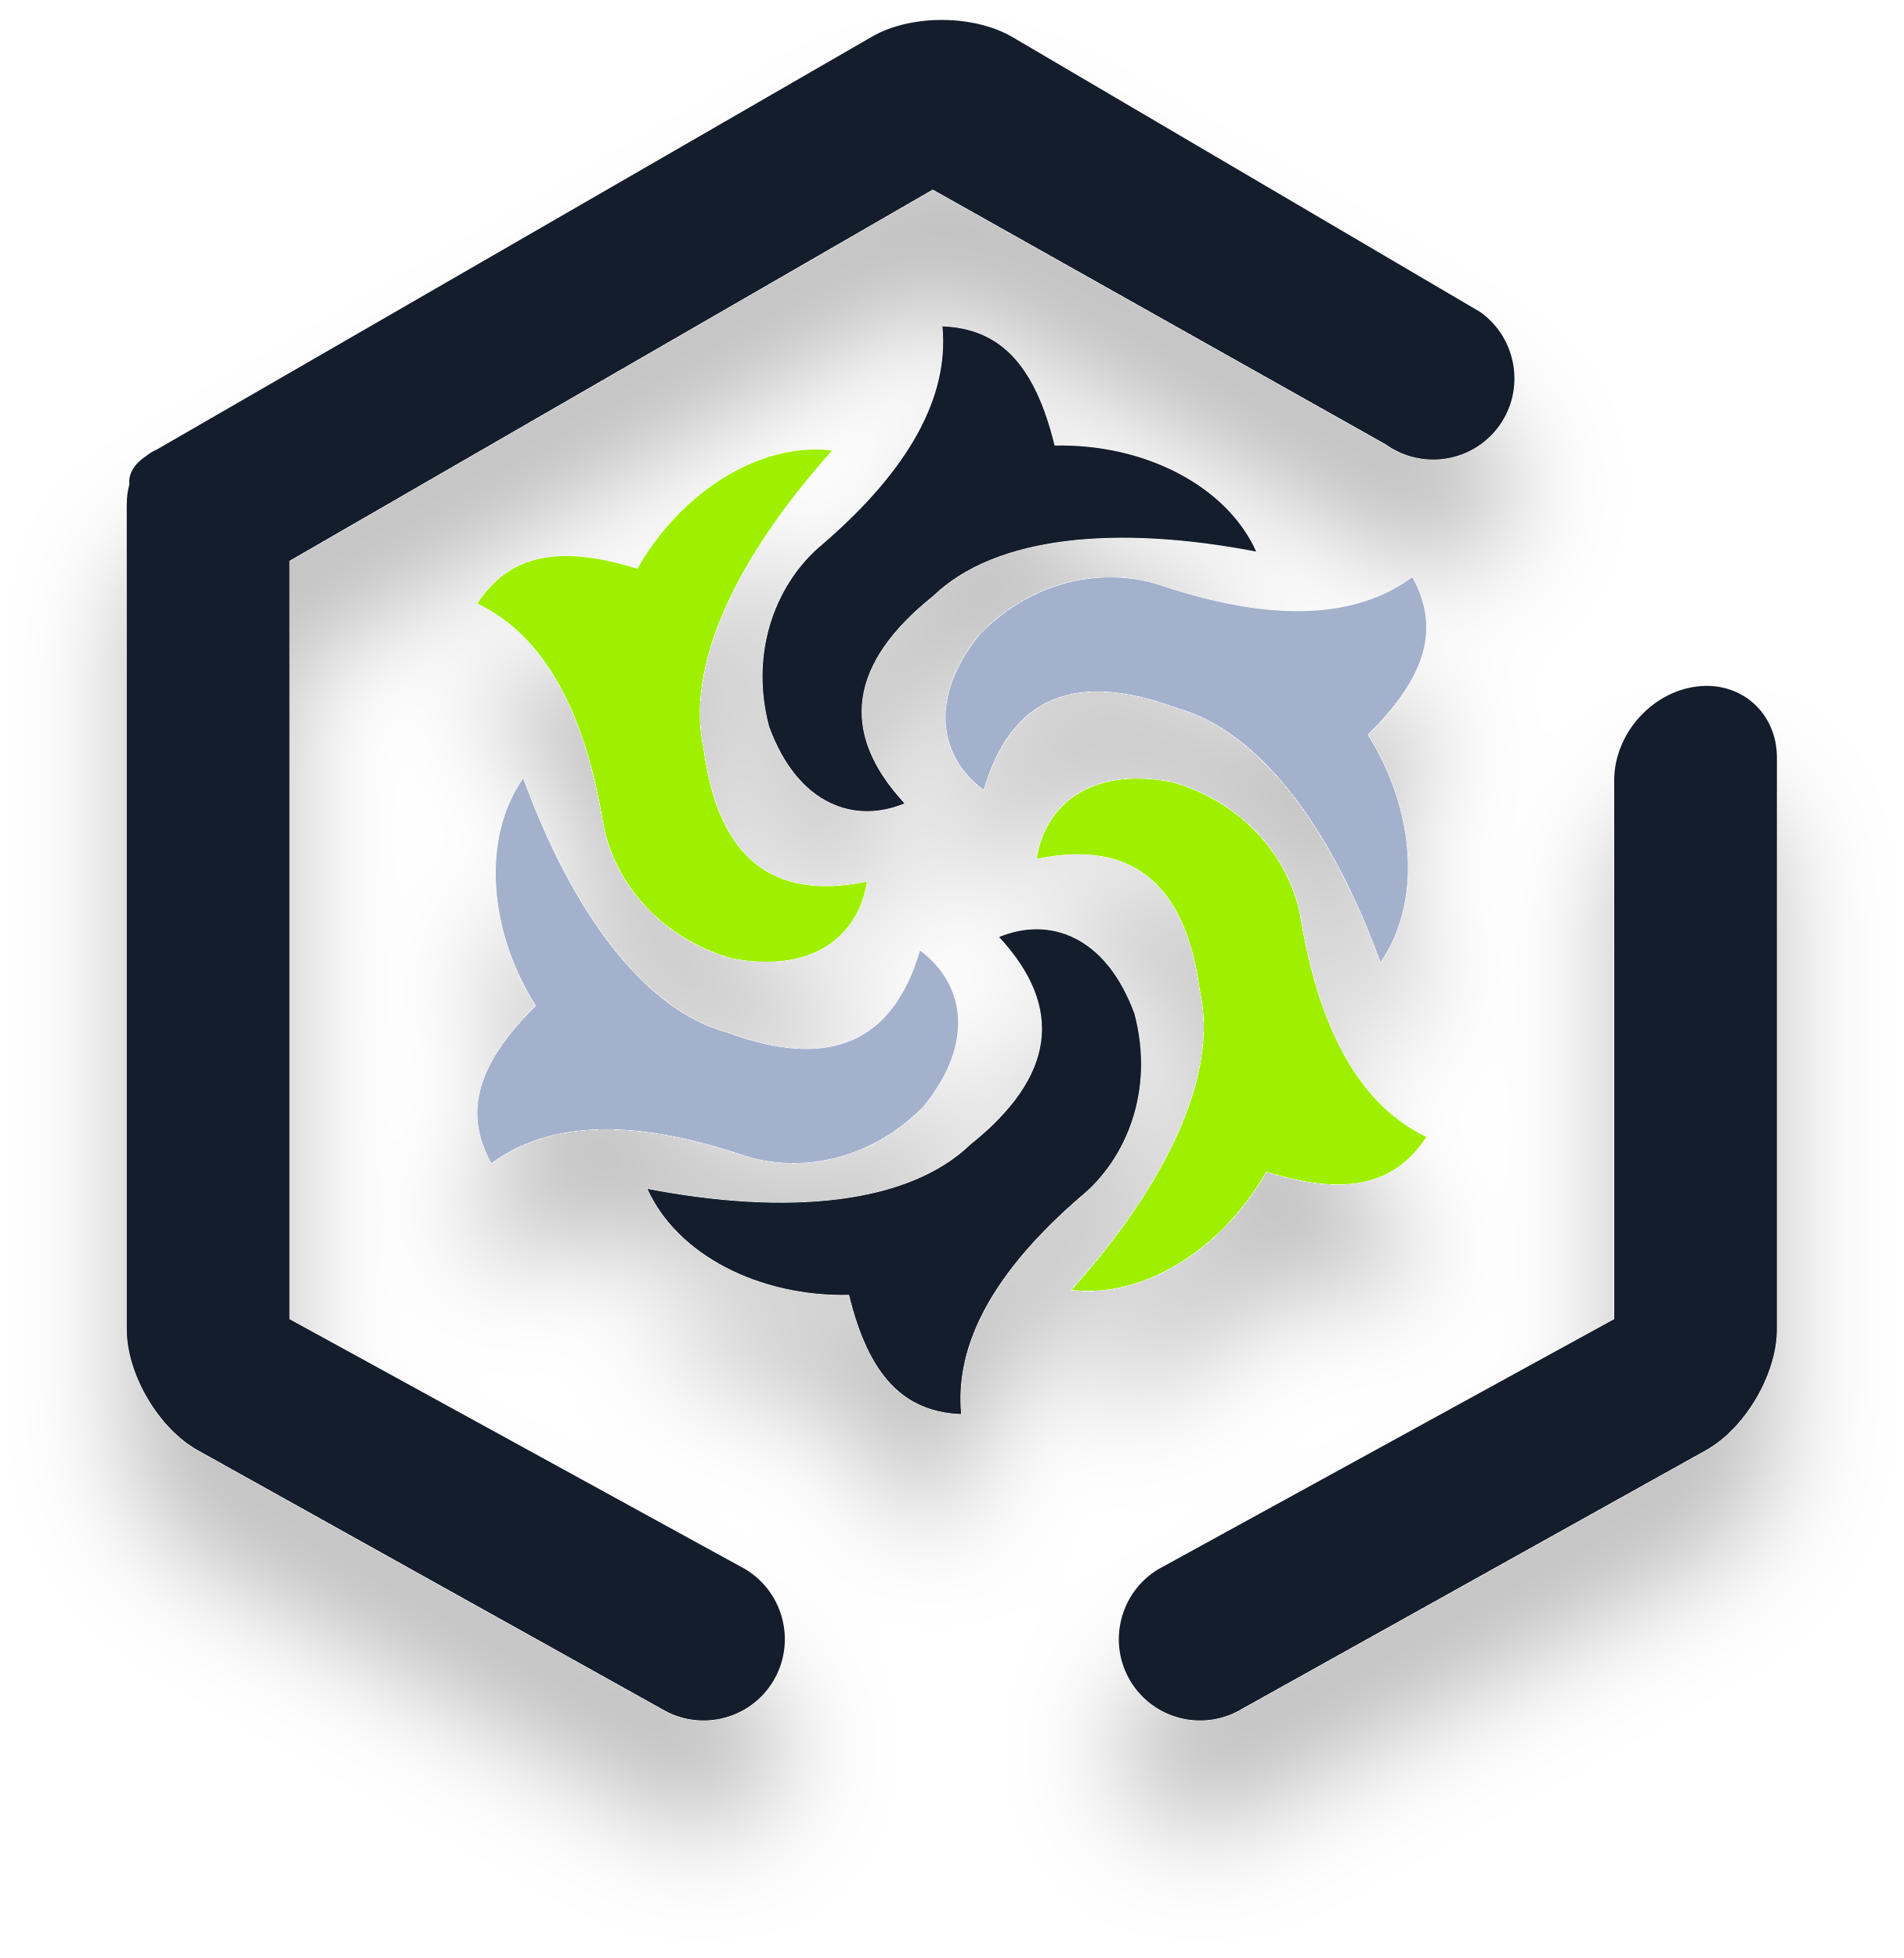
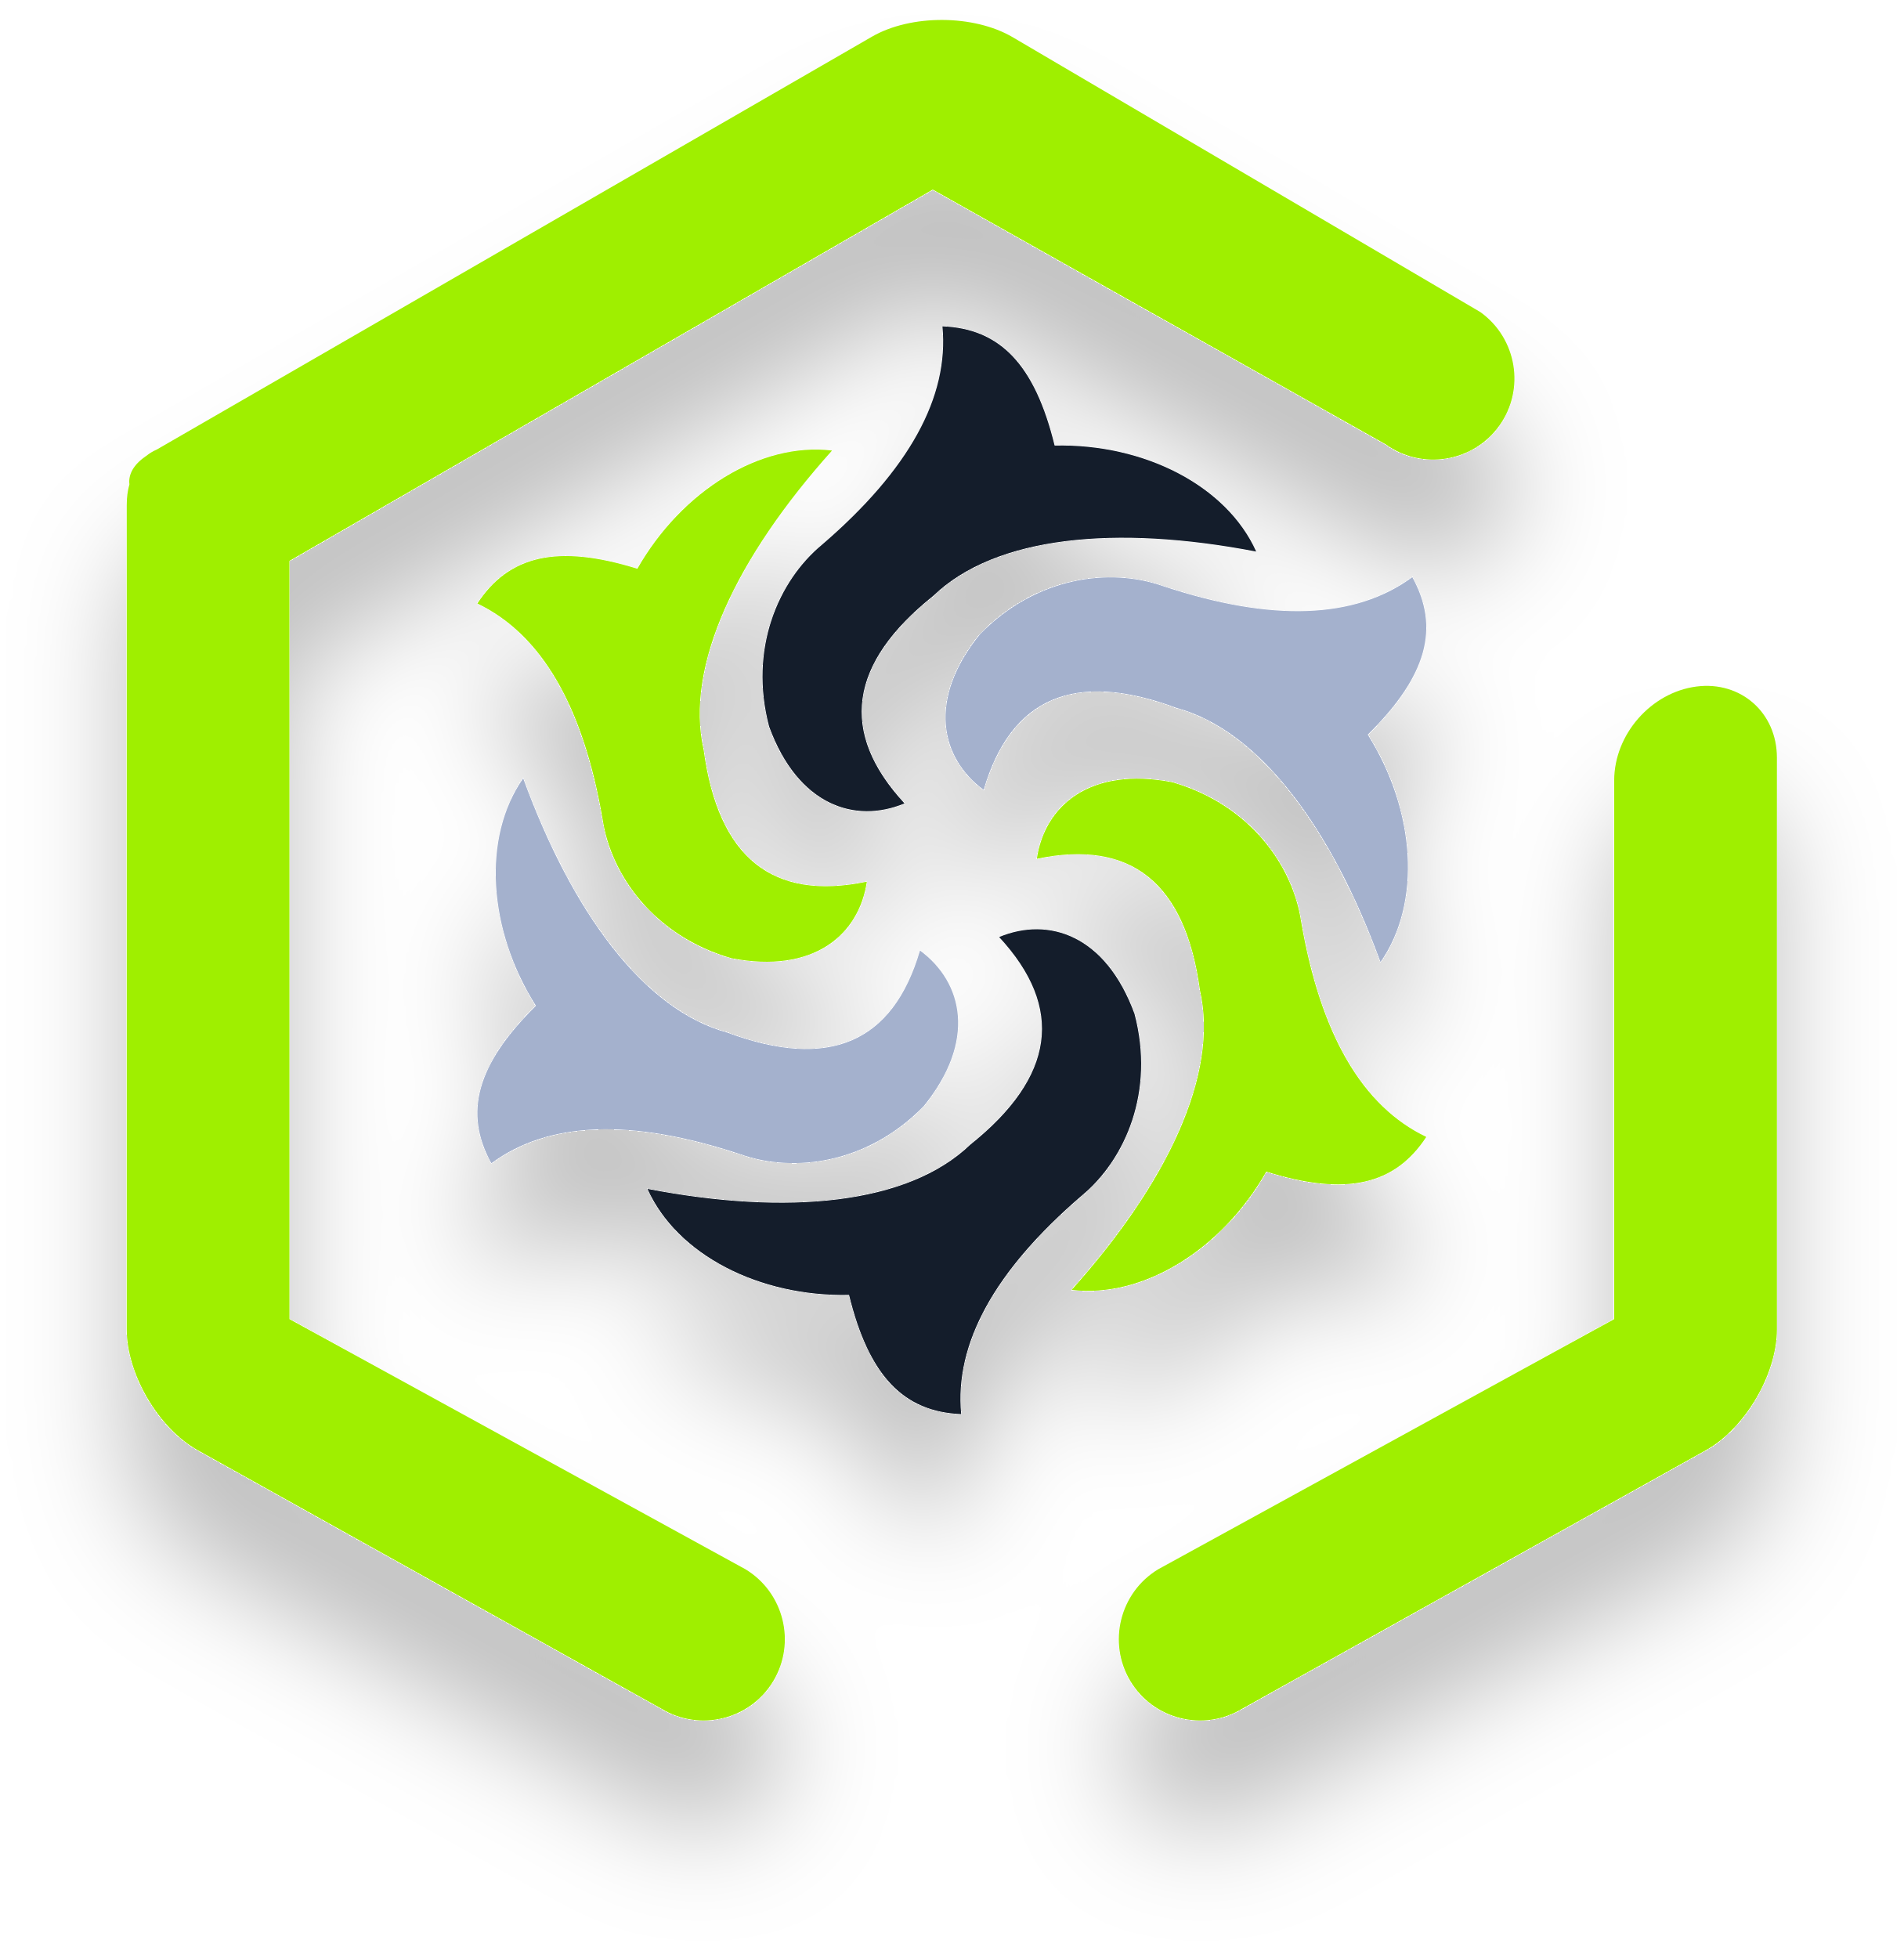
<svg xmlns="http://www.w3.org/2000/svg" width="70" height="72" viewBox="0 0 70 72" fill="none">
  <g filter="url(#filter0_d_62_4987)">
    <path d="M26.889 35.235C29.919 35.82 31.584 34.376 31.875 32.421C28.401 33.145 26.407 31.537 25.876 27.581C25.169 24.489 27.087 20.48 30.596 16.567C27.965 16.252 25.072 18.047 23.436 20.915C20.493 19.999 18.708 20.429 17.553 22.193C19.907 23.317 21.447 25.964 22.157 30.12C22.469 32.189 24.055 34.412 26.889 35.235Z" fill="#9FEF00" />
    <path d="M28.282 26.719C29.341 29.616 31.436 30.301 33.261 29.543C30.852 26.939 31.204 24.401 34.321 21.908C36.609 19.711 41.033 19.289 46.193 20.283C45.109 17.865 42.081 16.309 38.78 16.384C38.049 13.389 36.761 12.081 34.654 12C34.904 14.596 33.426 17.279 30.229 20.028C28.617 21.361 27.528 23.865 28.282 26.719Z" fill="#141D2B" />
    <path d="M36.033 23.325C34.092 25.723 34.583 27.872 36.171 29.047C37.165 25.643 39.523 24.639 43.264 26.032C46.324 26.864 48.96 30.441 50.763 35.379C52.279 33.205 52.056 29.808 50.295 27.015C52.487 24.849 52.947 23.072 51.933 21.223C49.835 22.771 46.775 22.884 42.773 21.555C40.8 20.857 38.093 21.211 36.033 23.325Z" fill="#A4B1CD" />
    <path d="M43.111 28.765C40.081 28.18 38.416 29.624 38.126 31.579C41.599 30.855 43.593 32.463 44.124 36.419C44.831 39.511 42.913 43.52 39.404 47.433C42.035 47.748 44.928 45.953 46.564 43.085C49.507 44.001 51.292 43.571 52.447 41.807C50.093 40.683 48.553 38.036 47.843 33.88C47.531 31.811 45.946 29.588 43.111 28.765Z" fill="#9FEF00" />
    <path d="M41.717 37.281C40.659 34.384 38.564 33.699 36.739 34.457C39.148 37.061 38.796 39.599 35.679 42.092C33.391 44.289 28.967 44.711 23.807 43.717C24.891 46.135 27.919 47.691 31.22 47.616C31.951 50.611 33.239 51.919 35.345 52C35.096 49.404 36.573 46.721 39.771 43.972C41.383 42.639 42.472 40.135 41.717 37.281Z" fill="#141D2B" />
    <path d="M33.967 40.675C35.908 38.277 35.417 36.128 33.83 34.953C32.835 38.357 30.477 39.361 26.736 37.968C23.676 37.136 21.04 33.559 19.238 28.621C17.721 30.795 17.944 34.192 19.706 36.985C17.514 39.151 17.053 40.928 18.067 42.777C20.166 41.229 23.226 41.116 27.227 42.445C29.2 43.143 31.907 42.789 33.967 40.675Z" fill="#A4B1CD" />
-     <path fill-rule="evenodd" clip-rule="evenodd" d="M4.759 17.809C4.692 18.037 4.66 18.296 4.66 18.579V48.881C4.66 50.532 5.831 52.525 7.273 53.329L24.332 62.839C25.744 63.689 27.581 63.233 28.432 61.821C29.282 60.409 28.827 58.565 27.415 57.707L10.644 48.507V20.625L34.299 6.972L50.948 16.336C52.295 17.303 54.168 16.997 55.13 15.656C56.092 14.315 55.78 12.44 54.434 11.475L37.236 1.367C35.813 0.531 33.496 0.521 32.066 1.347L5.768 16.529C5.623 16.592 5.489 16.673 5.368 16.773C5.353 16.777 5.344 16.784 5.34 16.792C4.916 17.084 4.712 17.448 4.759 17.809ZM42.586 57.707C41.173 58.565 40.719 60.409 41.568 61.821C42.419 63.233 44.256 63.689 45.668 62.839L62.727 53.329C64.169 52.525 65.34 50.532 65.34 48.881V27.86C65.34 26.208 64.015 25.037 62.384 25.245C60.712 25.46 59.356 27.007 59.356 28.697V48.507L42.586 57.707Z" fill="#141D2B" />
+     <path fill-rule="evenodd" clip-rule="evenodd" d="M4.759 17.809C4.692 18.037 4.66 18.296 4.66 18.579V48.881C4.66 50.532 5.831 52.525 7.273 53.329L24.332 62.839C25.744 63.689 27.581 63.233 28.432 61.821C29.282 60.409 28.827 58.565 27.415 57.707L10.644 48.507V20.625L34.299 6.972L50.948 16.336C52.295 17.303 54.168 16.997 55.13 15.656C56.092 14.315 55.78 12.44 54.434 11.475L37.236 1.367C35.813 0.531 33.496 0.521 32.066 1.347L5.768 16.529C5.623 16.592 5.489 16.673 5.368 16.773C5.353 16.777 5.344 16.784 5.34 16.792C4.916 17.084 4.712 17.448 4.759 17.809ZM42.586 57.707C41.173 58.565 40.719 60.409 41.568 61.821C42.419 63.233 44.256 63.689 45.668 62.839L62.727 53.329C64.169 52.525 65.34 50.532 65.34 48.881V27.86C65.34 26.208 64.015 25.037 62.384 25.245C60.712 25.46 59.356 27.007 59.356 28.697V48.507L42.586 57.707Z" fill="#9FEF00" />
  </g>
  <defs>
    <filter id="filter0_d_62_4987" x="-1" y="0" width="72" height="72" filterUnits="userSpaceOnUse" color-interpolation-filters="sRGB">
      <feFlood flood-opacity="0" result="BackgroundImageFix" />
      <feColorMatrix in="SourceAlpha" type="matrix" values="0 0 0 0 0 0 0 0 0 0 0 0 0 0 0 0 0 0 127 0" result="hardAlpha" />
      <feOffset dy="4" />
      <feGaussianBlur stdDeviation="2" />
      <feComposite in2="hardAlpha" operator="out" />
      <feColorMatrix type="matrix" values="0 0 0 0 0 0 0 0 0 0 0 0 0 0 0 0 0 0 0.25 0" />
      <feBlend mode="normal" in2="BackgroundImageFix" result="effect1_dropShadow_62_4987" />
      <feBlend mode="normal" in="SourceGraphic" in2="effect1_dropShadow_62_4987" result="shape" />
    </filter>
  </defs>
</svg>
